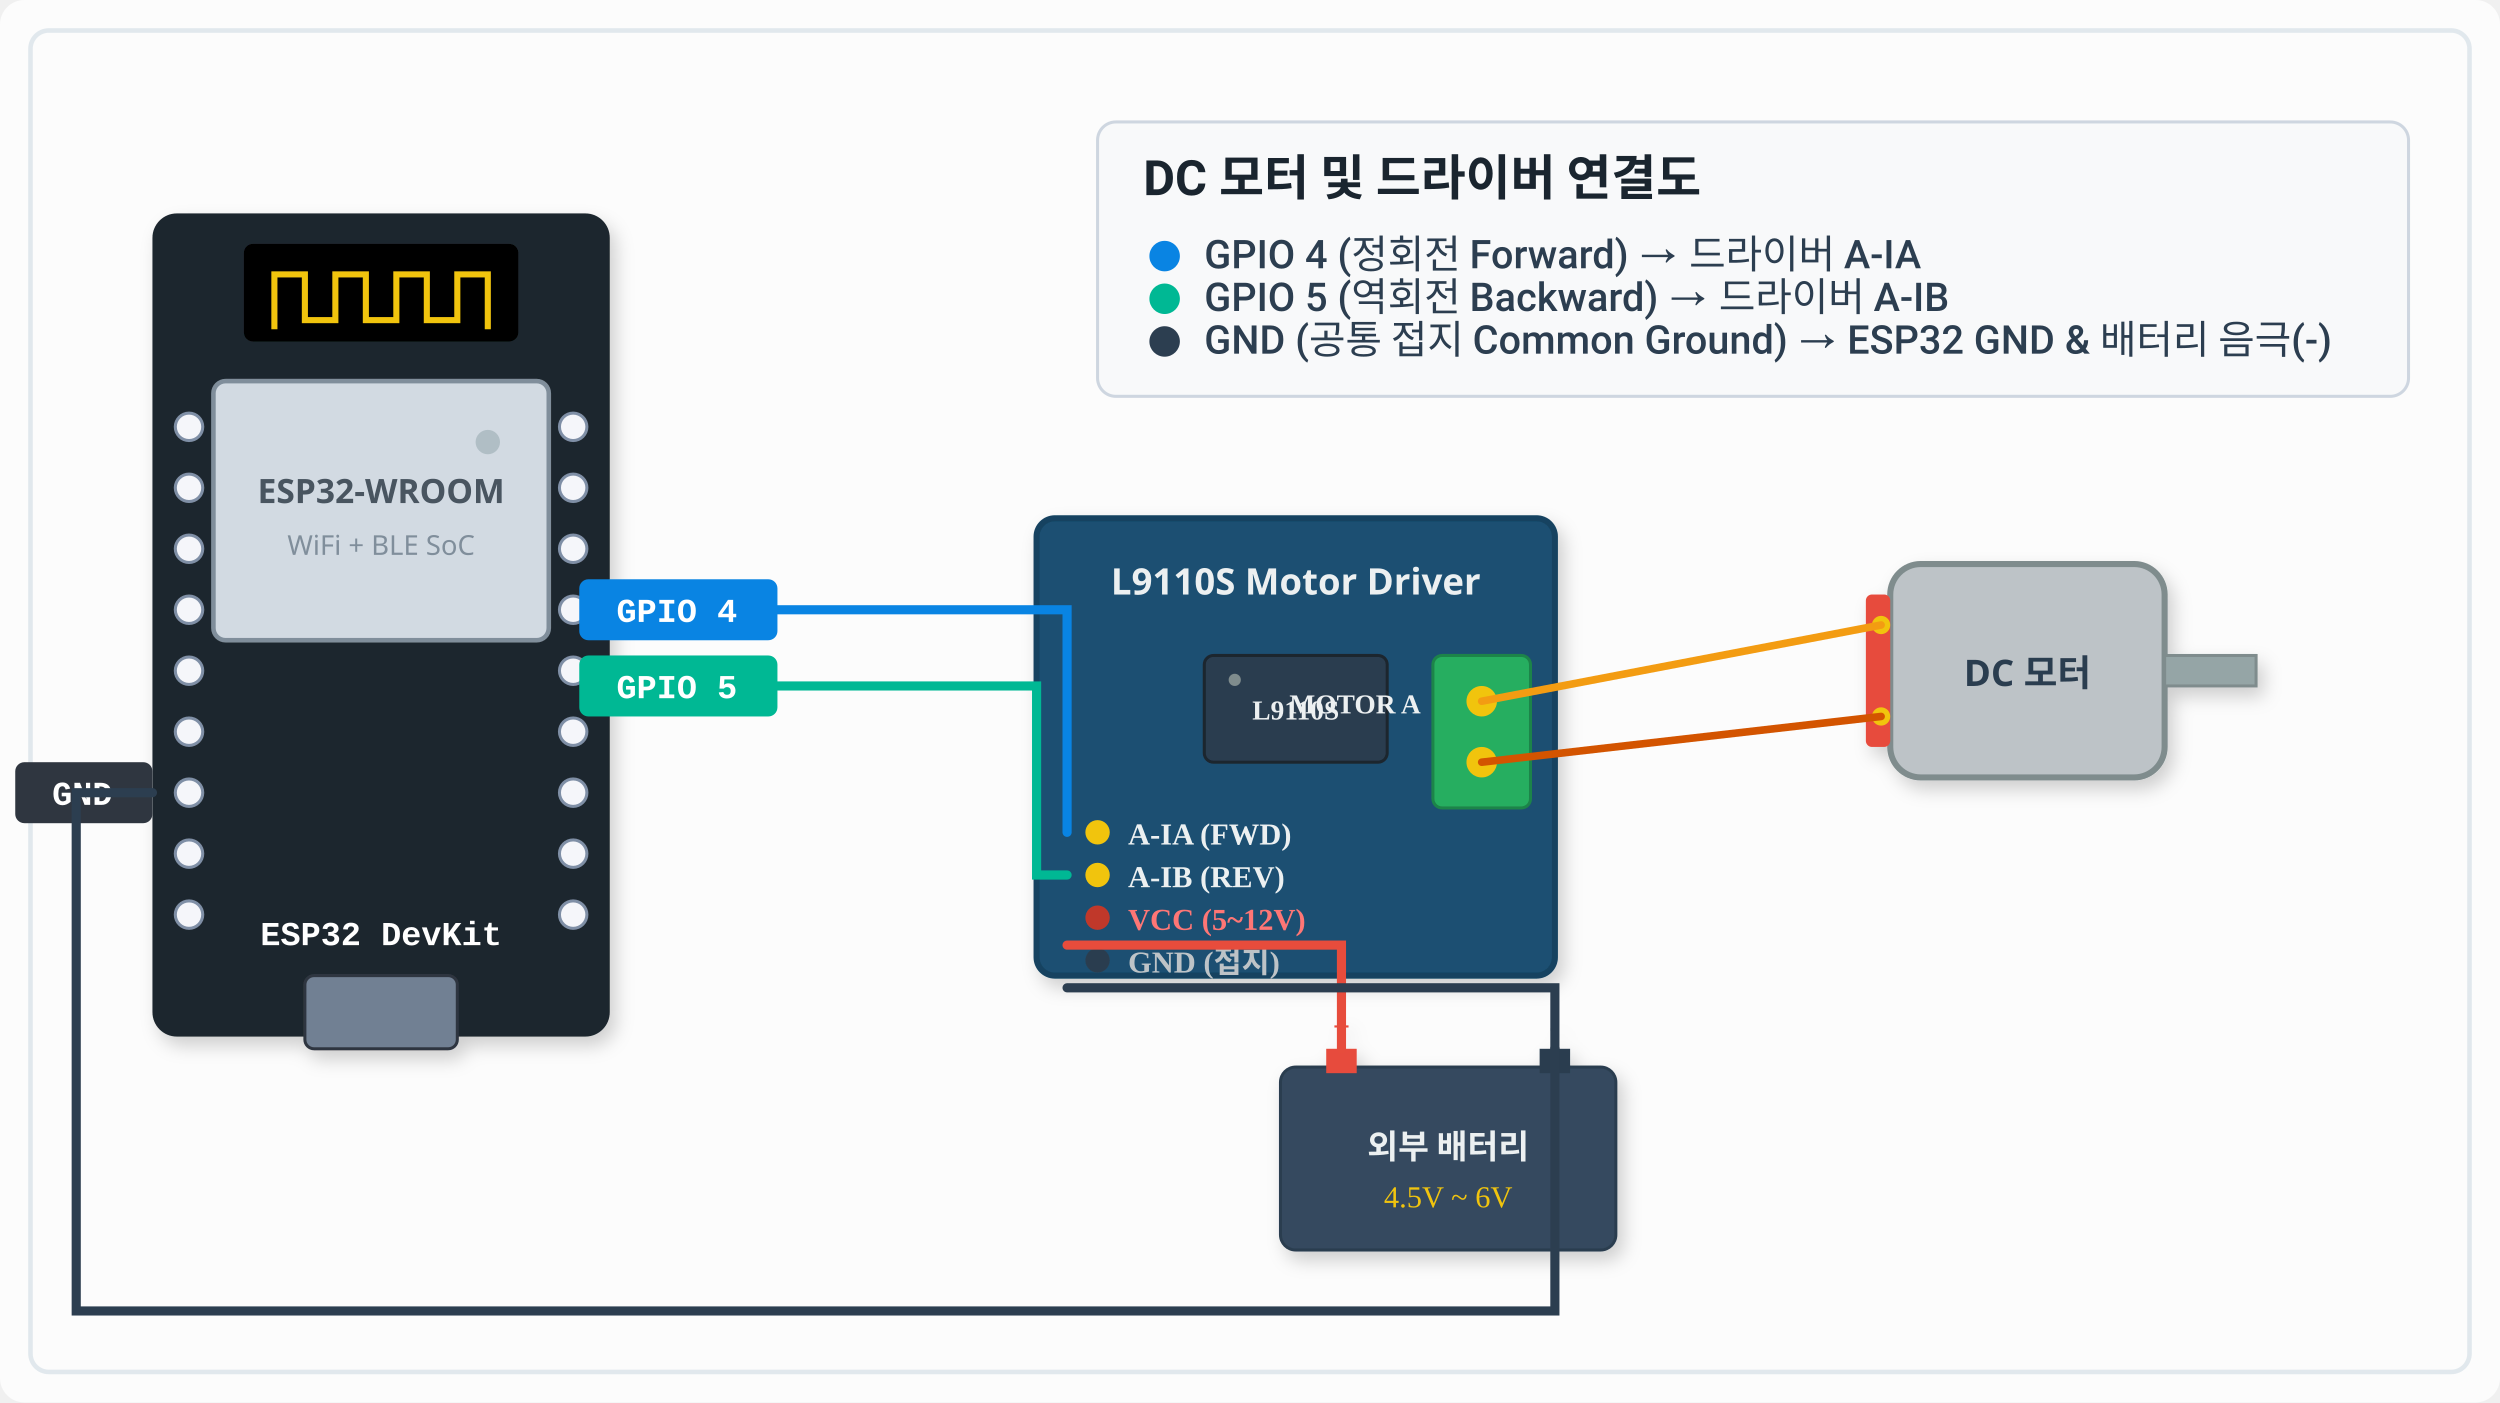
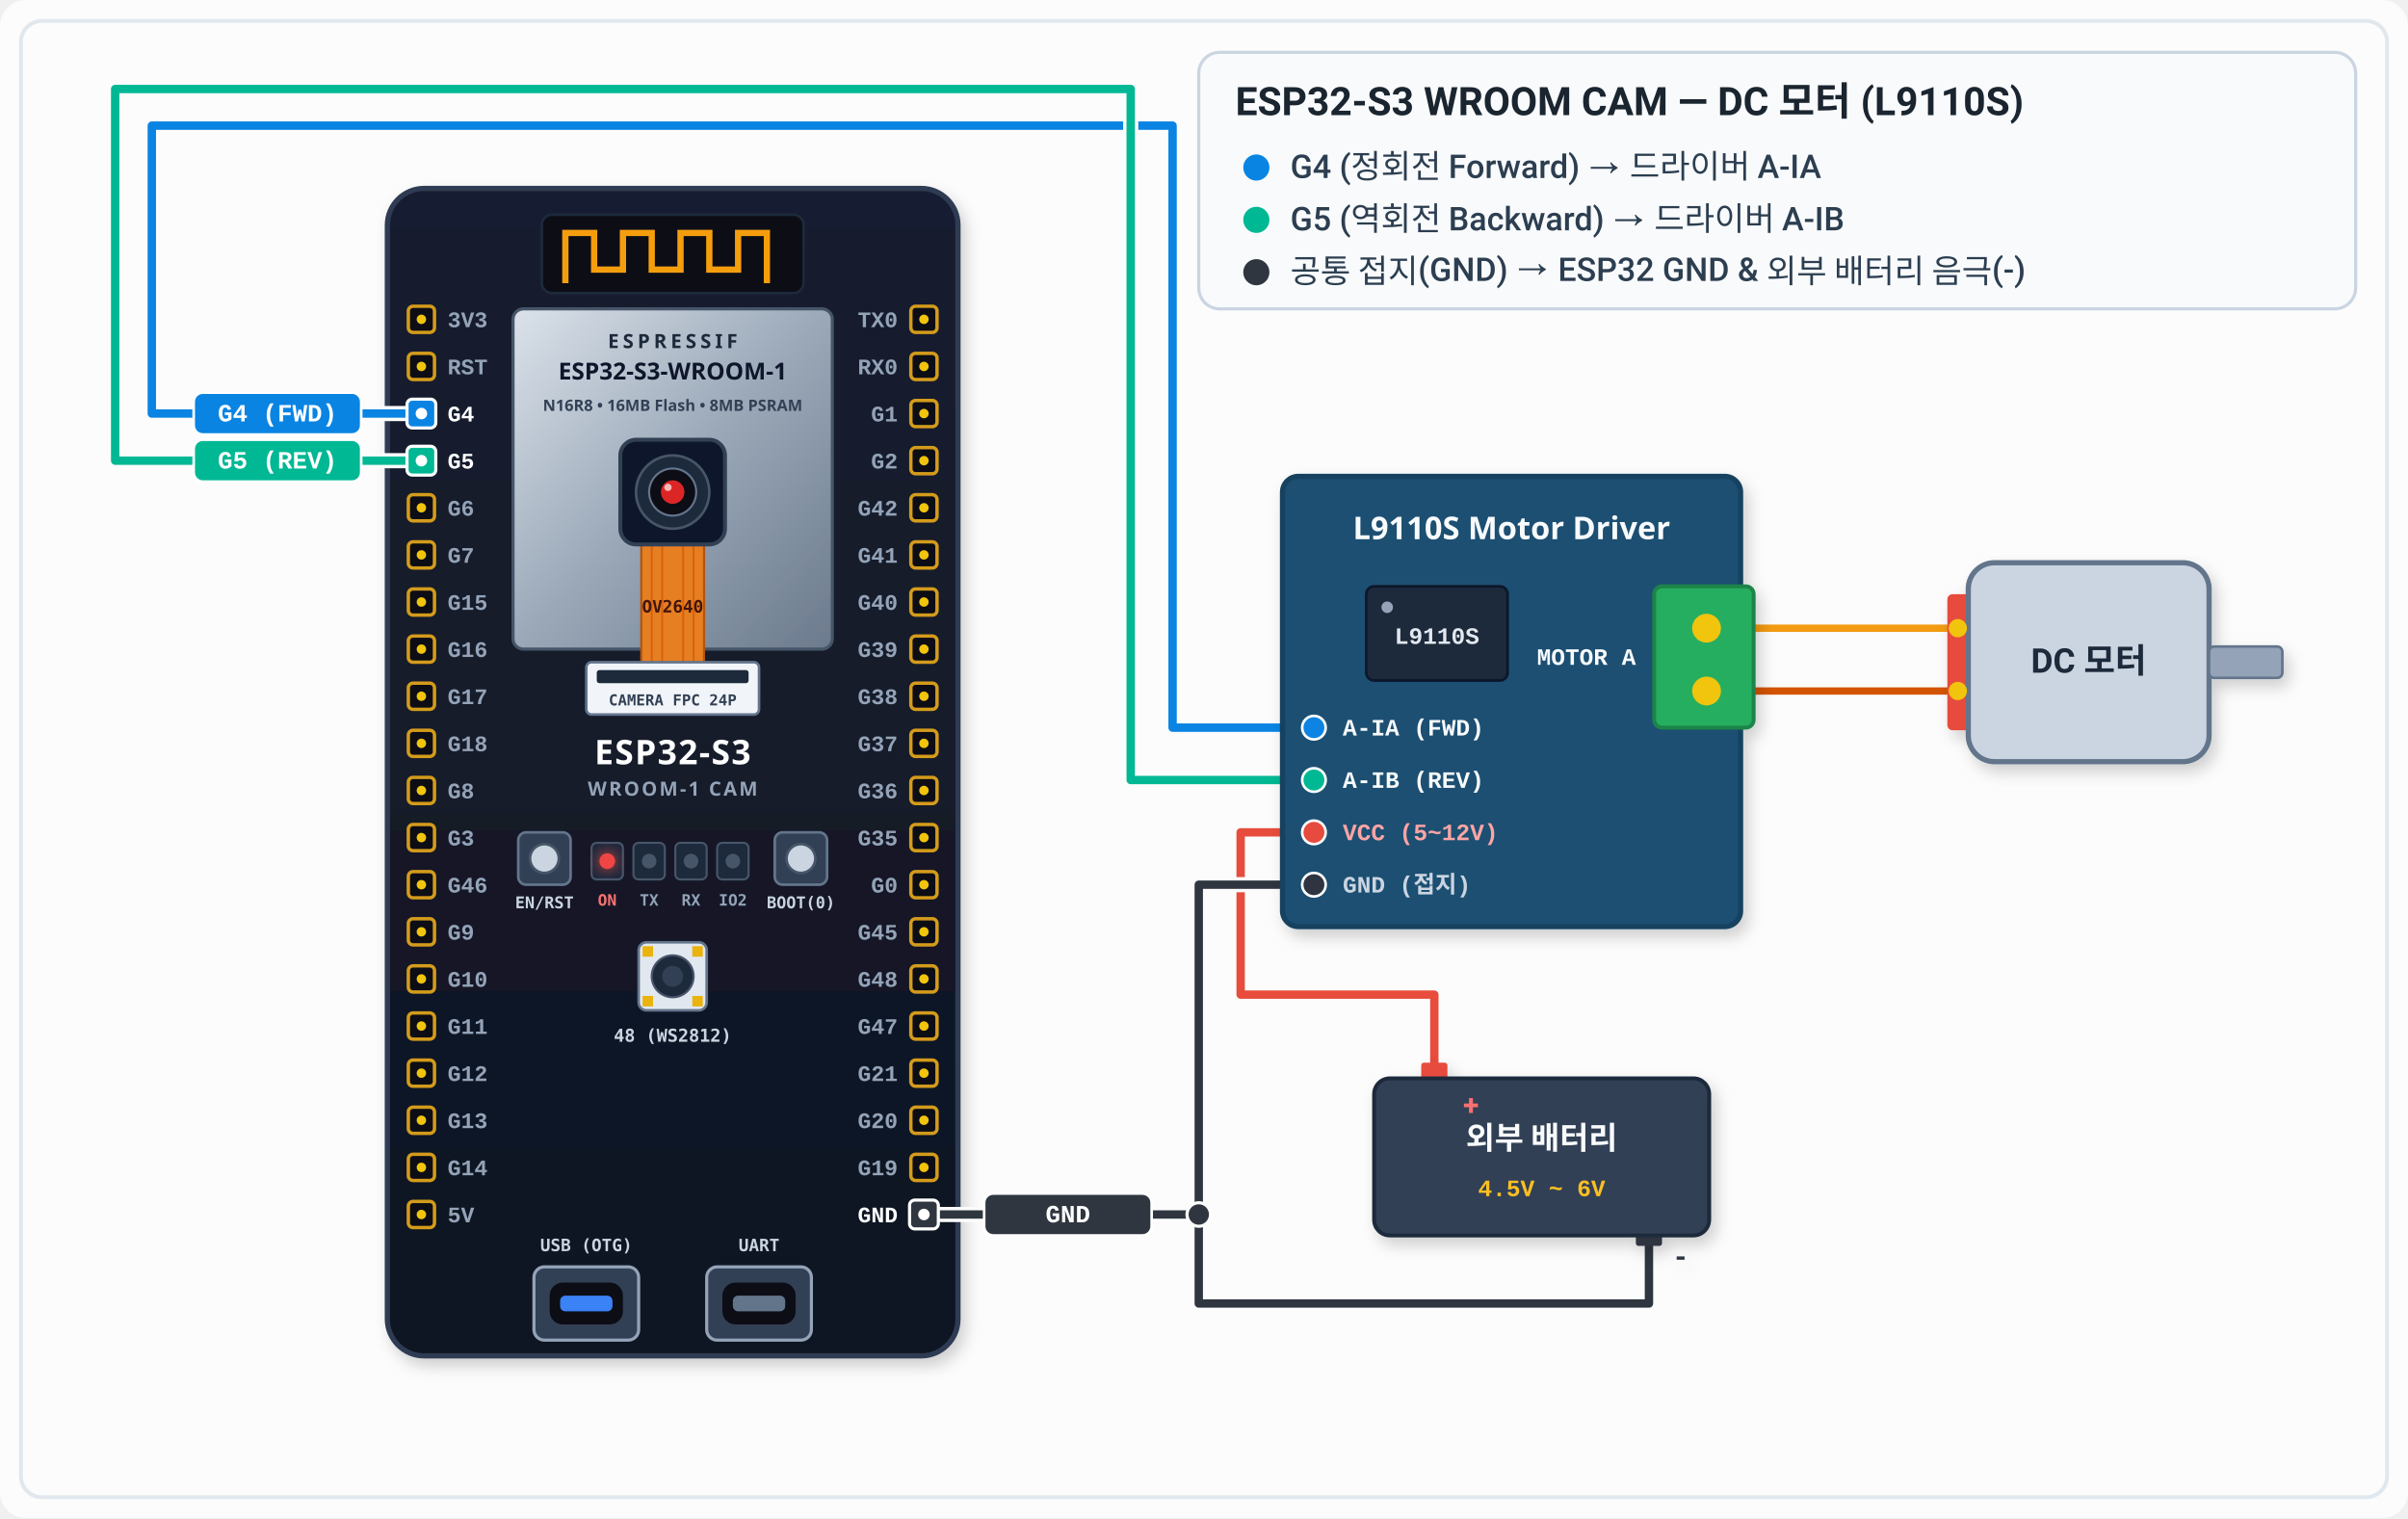
- <svg xmlns="http://www.w3.org/2000/svg" viewBox="0 0 820 460" width="100%" height="100%">
+ <svg xmlns="http://www.w3.org/2000/svg" viewBox="0 0 920 580" width="100%" height="100%">
  <defs>
    <style>
-       .label { font-family: -apple-system, BlinkMacSystemFont, "Segoe UI", Roboto, Helvetica, Arial, sans-serif; font-size: 13px; fill: #2c3e50; font-weight: 500; }
-       .title { font-family: -apple-system, BlinkMacSystemFont, "Segoe UI", Roboto, Helvetica, Arial, sans-serif; font-size: 16px; font-weight: bold; fill: #1a252f; }
-       .pin-label { font-family: "SFMono-Regular", Consolas, "Liberation Mono", Menlo, monospace; font-size: 11px; fill: #ffffff; font-weight: bold; }
+       .label { font-family: -apple-system, BlinkMacSystemFont, "Segoe UI", Roboto, "Malgun Gothic", Helvetica, Arial, sans-serif; font-size: 12.5px; fill: #2c3e50; font-weight: 500; }
+       .title { font-family: -apple-system, BlinkMacSystemFont, "Segoe UI", Roboto, "Malgun Gothic", Helvetica, Arial, sans-serif; font-size: 15px; font-weight: 700; fill: #1a252f; }
+       .comp-title { font-family: -apple-system, BlinkMacSystemFont, "Segoe UI", Roboto, "Malgun Gothic", Helvetica, Arial, sans-serif; font-size: 14px; font-weight: 700; fill: #1e293b; }
+       .pin-silk { font-family: "SFMono-Regular", Consolas, "Liberation Mono", Menlo, monospace; font-size: 8.5px; font-weight: 700; }
+       .pill-text { font-family: "SFMono-Regular", Consolas, "Liberation Mono", Menlo, monospace; font-size: 9.5px; fill: #ffffff; font-weight: 700; }
+       .wire-lbl { font-family: -apple-system, BlinkMacSystemFont, "Segoe UI", Roboto, "Malgun Gothic", Helvetica, Arial, sans-serif; font-size: 11px; font-weight: 700; }
+       .mono-sm { font-family: "SFMono-Regular", Consolas, "Liberation Mono", Menlo, monospace; font-size: 9px; font-weight: 700; }
    </style>
-     <filter id="shadow" x="-5%" y="-5%" width="110%" height="115%" filterUnits="userSpaceOnUse">
+     <linearGradient id="shield-grad" x1="0%" y1="0%" x2="100%" y2="100%">
+       <stop offset="0%" stop-color="#dbe2ea" />
+       <stop offset="50%" stop-color="#9aa8b8" />
+       <stop offset="100%" stop-color="#6b7a8c" />
+     </linearGradient>
+     <linearGradient id="pcb-grad" x1="0%" y1="0%" x2="0%" y2="100%">
+       <stop offset="0%" stop-color="#171f30" />
+       <stop offset="100%" stop-color="#0f1522" />
+     </linearGradient>
+     <filter id="shadow" x="-8%" y="-8%" width="118%" height="120%" filterUnits="objectBoundingBox">
      <feDropShadow dx="2" dy="3" stdDeviation="3" flood-opacity="0.18" />
    </filter>
+     <filter id="red-glow" x="-60%" y="-60%" width="220%" height="220%">
+       <feGaussianBlur stdDeviation="2.5" result="blur" />
+       <feMerge>
+         <feMergeNode in="blur" />
+         <feMergeNode in="SourceGraphic" />
+       </feMerge>
+     </filter>
  </defs>
-   <rect width="100%" height="100%" fill="#fcfcfc" rx="8" />
-   <rect x="10" y="10" width="800" height="440" fill="none" stroke="#e1e8ed" stroke-width="1.5" rx="6" />
-   <g transform="translate(50, 70)" filter="url(#shadow)">
-     <rect width="150" height="270" rx="8" fill="#1e272e" />
-     <rect x="20" y="55" width="110" height="85" rx="4" fill="#d2dae2" stroke="#808e9b" stroke-width="1.5" />
-     <text x="75" y="95" text-anchor="middle" font-family="sans-serif" font-size="11px" font-weight="bold" fill="#485460">ESP32-WROOM</text>
-     <text x="75" y="112" text-anchor="middle" font-family="sans-serif" font-size="9px" fill="#808e9b">WiFi + BLE SoC</text>
-     <circle cx="110" cy="75" r="4" fill="#b0bec5" />
-     <rect x="30" y="10" width="90" height="32" rx="3" fill="#000000" />
-     <path d="M 40 38 L 40 20 L 50 20 L 50 35 L 60 35 L 60 20 L 70 20 L 70 35 L 80 35 L 80 20 L 90 20 L 90 35 L 100 35 L 100 20 L 110 20 L 110 38" fill="none" stroke="#f1c40f" stroke-width="2" />
-     <rect x="50" y="250" width="50" height="24" rx="3" fill="#718093" stroke="#2f3640" stroke-width="1" />
-     <g fill="#f5f6fa" stroke="#7f8fa6">
-       <circle cx="12" cy="70" r="4.5" />
-       <circle cx="12" cy="90" r="4.5" />
-       <circle cx="12" cy="110" r="4.5" />
-       <circle cx="12" cy="130" r="4.5" />
-       <circle cx="12" cy="150" r="4.5" />
-       <circle cx="12" cy="170" r="4.5" />
-       <circle cx="12" cy="190" r="4.5" />
-       <circle cx="12" cy="210" r="4.5" />
-       <circle cx="12" cy="230" r="4.5" />
-       <circle cx="138" cy="70" r="4.5" />
-       <circle cx="138" cy="90" r="4.5" />
-       <circle cx="138" cy="110" r="4.5" />
-       <circle cx="138" cy="130" r="4.5" />
-       <circle cx="138" cy="150" r="4.5" />
-       <circle cx="138" cy="170" r="4.5" />
-       <circle cx="138" cy="190" r="4.5" />
-       <circle cx="138" cy="210" r="4.5" />
-       <circle cx="138" cy="230" r="4.5" />
-     </g>
-     <text x="75" y="240" text-anchor="middle" class="pin-label" fill="#f5cd79">ESP32 DevKit</text>
-   </g>
-   <g transform="translate(190, 190)">
-     <rect width="65" height="20" rx="3" fill="#0984e3" />
-     <text x="32" y="14" text-anchor="middle" class="pin-label">GPIO 4</text>
-   </g>
-   <g transform="translate(190, 215)">
-     <rect width="65" height="20" rx="3" fill="#00b894" />
-     <text x="32" y="14" text-anchor="middle" class="pin-label">GPIO 5</text>
-   </g>
-   <g transform="translate(5, 250)">
-     <rect width="45" height="20" rx="3" fill="#2f3640" />
-     <text x="22" y="14" text-anchor="middle" class="pin-label">GND</text>
-   </g>
-   <g transform="translate(340, 170)" filter="url(#shadow)">
-     <rect width="170" height="150" rx="6" fill="#1b4f72" stroke="#154360" stroke-width="2" />
-     <text x="85" y="25" text-anchor="middle" font-family="sans-serif" font-weight="bold" font-size="12px" fill="#ecf0f1">L9110S Motor Driver</text>
-     <rect x="55" y="45" width="60" height="35" rx="3" fill="#2c3e50" stroke="#1a252f" />
-     <circle cx="65" cy="53" r="2" fill="#7f8c8d" />
-     <text x="85" y="66" text-anchor="middle" font-size="9px" fill="#ecf0f1" font-weight="bold">L9110S</text>
-     <g transform="translate(10, 95)">
-       <circle cx="10" cy="8" r="4" fill="#f1c40f" />
-       <circle cx="10" cy="22" r="4" fill="#f1c40f" />
-       <circle cx="10" cy="36" r="4" fill="#c0392b" />
-       <circle cx="10" cy="50" r="4" fill="#2c3e50" />
-       <text x="20" y="12" font-size="10px" font-weight="bold" fill="#ecf0f1">A-IA (FWD)</text>
-       <text x="20" y="26" font-size="10px" font-weight="bold" fill="#ecf0f1">A-IB (REV)</text>
-       <text x="20" y="40" font-size="10px" font-weight="bold" fill="#ff7675">VCC (5~12V)</text>
-       <text x="20" y="54" font-size="10px" font-weight="bold" fill="#bdc3c7">GND (접지)</text>
-     </g>
-     <g transform="translate(130, 45)">
-       <rect width="32" height="50" rx="3" fill="#27ae60" stroke="#1e8449" />
-       <circle cx="16" cy="15" r="5" fill="#f1c40f" />
-       <circle cx="16" cy="35" r="5" fill="#f1c40f" />
-       <text x="-4" y="19" text-anchor="end" font-size="9px" font-weight="bold" fill="#ecf0f1">MOTOR A</text>
-     </g>
-   </g>
-   <g transform="translate(620, 185)" filter="url(#shadow)">
-     <rect width="90" height="70" rx="10" fill="#bdc3c7" stroke="#7f8c8d" stroke-width="2" />
-     <rect x="-8" y="10" width="8" height="50" rx="2" fill="#e74c3c" />
-     <rect x="90" y="30" width="30" height="10" fill="#95a5a6" stroke="#7f8c8d" />
-     <text x="45" y="40" text-anchor="middle" font-family="sans-serif" font-weight="bold" font-size="12px" fill="#2c3e50">DC 모터</text>
-     <circle cx="-3" cy="20" r="3" fill="#f1c40f" />
-     <circle cx="-3" cy="50" r="3" fill="#f1c40f" />
-   </g>
-   <g transform="translate(420, 350)" filter="url(#shadow)">
-     <rect width="110" height="60" rx="5" fill="#34495e" stroke="#2c3e50" />
-     <text x="55" y="30" text-anchor="middle" font-size="11px" font-weight="bold" fill="#ecf0f1">외부 배터리</text>
-     <text x="55" y="46" text-anchor="middle" font-size="10px" fill="#f1c40f">4.5V ~ 6V</text>
-     <rect x="15" y="-6" width="10" height="8" fill="#e74c3c" />
-     <rect x="85" y="-6" width="10" height="8" fill="#2c3e50" />
-     <text x="20" y="-10" text-anchor="middle" font-size="10px" font-weight="bold" fill="#e74c3c">+</text>
-     <text x="90" y="-10" text-anchor="middle" font-size="10px" font-weight="bold" fill="#2c3e50">-</text>
-   </g>
-   <path d="M 255 200 L 350 200 L 350 273" fill="none" stroke="#0984e3" stroke-width="3" stroke-linecap="round" />
-   <path d="M 255 225 L 340 225 L 340 287 L 350 287" fill="none" stroke="#00b894" stroke-width="3" stroke-linecap="round" />
-   <path d="M 440 344 L 440 310 L 350 310" fill="none" stroke="#e74c3c" stroke-width="3" stroke-linecap="round" />
-   <path d="M 510 344 L 510 324 L 350 324" fill="none" stroke="#2c3e50" stroke-width="3" stroke-linecap="round" />
-   <path d="M 50 260 L 25 260 L 25 430 L 510 430 L 510 344" fill="none" stroke="#2c3e50" stroke-width="3" stroke-linecap="round" />
-   <path d="M 486 230 L 617 205" fill="none" stroke="#f39c12" stroke-width="2.5" stroke-linecap="round" />
-   <path d="M 486 250 L 617 235" fill="none" stroke="#d35400" stroke-width="2.5" stroke-linecap="round" />
-   <g transform="translate(360, 40)">
-     <rect width="430" height="90" rx="6" fill="#f8f9fa" stroke="#ced6e0" stroke-width="1" />
-     <text x="15" y="24" class="title" font-size="14px">DC 모터 및 드라이버 연결도</text>
+   <rect width="100%" height="100%" fill="#fcfcfc" rx="10" />
+   <rect x="8" y="8" width="904" height="564" fill="none" stroke="#e1e8ed" stroke-width="1.5" rx="8" />
+   <g transform="translate(148, 72)" filter="url(#shadow)">
+     <rect width="218" height="446" rx="14" fill="url(#pcb-grad)" stroke="#2d3a52" stroke-width="2" />
+     <rect x="59" y="10" width="100" height="30" rx="4" fill="#090d16" stroke="#1e293b" stroke-width="1" />
+     <path d="M 68 35 L 68 17 L 79 17 L 79 31 L 90 31 L 90 17 L 101 17 L 101 31 L 112 31 L 112 17 L 123 17 L 123 31 L 134 31 L 134 17 L 145 17 L 145 35" fill="none" stroke="#f59e0b" stroke-width="2.4" stroke-linecap="square" stroke-linejoin="miter" />
+     <rect x="48" y="46" width="122" height="130" rx="4" fill="url(#shield-grad)" stroke="#475569" stroke-width="1.2" />
+     <text x="109" y="61" text-anchor="middle" font-family="sans-serif" font-size="7.5px" font-weight="800" letter-spacing="1.5" fill="#1e293b">ESPRESSIF</text>
+     <text x="109" y="73" text-anchor="middle" font-family="sans-serif" font-size="9px" font-weight="800" fill="#0f172a">ESP32-S3-WROOM-1</text>
+     <text x="109" y="85" text-anchor="middle" font-family="sans-serif" font-size="6px" font-weight="600" fill="#334155">N16R8 • 16MB Flash • 8MB PSRAM</text>
+     <rect x="97" y="135" width="24" height="47" fill="#e67e22" stroke="#b45309" stroke-width="0.8" />
+     <line x1="101" y1="136" x2="101" y2="181" stroke="#d35400" stroke-width="0.7" opacity="0.7" />
+     <line x1="105" y1="136" x2="105" y2="181" stroke="#d35400" stroke-width="0.7" opacity="0.7" />
+     <line x1="113" y1="136" x2="113" y2="181" stroke="#d35400" stroke-width="0.7" opacity="0.7" />
+     <line x1="117" y1="136" x2="117" y2="181" stroke="#d35400" stroke-width="0.7" opacity="0.7" />
+     <text x="109" y="162" text-anchor="middle" font-family="monospace" font-size="6.5px" font-weight="700" fill="#431407">OV2640</text>
+     <rect x="89" y="96" width="40" height="40" rx="6" fill="#0f172a" stroke="#334155" stroke-width="1.5" />
+     <circle cx="109" cy="116" r="14" fill="#1e293b" stroke="#475569" stroke-width="1" />
+     <circle cx="109" cy="116" r="9" fill="#090d16" stroke="#64748b" stroke-width="0.8" />
+     <circle cx="109" cy="116" r="4.5" fill="#dc2626" />
+     <circle cx="107.2" cy="114.2" r="1.4" fill="#fecaca" opacity="0.9" />
+     <rect x="76" y="181" width="66" height="20" rx="2" fill="#f1f5f9" stroke="#64748b" stroke-width="1" />
+     <rect x="80" y="184" width="58" height="5" rx="1" fill="#1e293b" />
+     <text x="109" y="197.5" text-anchor="middle" font-family="monospace" font-size="5.8px" font-weight="700" fill="#334155">CAMERA FPC 24P</text>
+     <text x="109" y="220" text-anchor="middle" font-family="sans-serif" font-size="13px" font-weight="800" letter-spacing="0.5" fill="#ffffff">ESP32-S3</text>
+     <text x="109" y="232" text-anchor="middle" font-family="sans-serif" font-size="7.5px" font-weight="700" letter-spacing="0.8" fill="#94a3b8">WROOM-1 CAM</text>
+     <rect x="50" y="246" width="20" height="20" rx="3" fill="#334155" stroke="#64748b" stroke-width="1" />
+     <circle cx="60" cy="256" r="5.5" fill="#cbd5e1" stroke="#475569" stroke-width="1" />
+     <text x="60" y="275" text-anchor="middle" font-family="monospace" font-size="6.2px" font-weight="700" fill="#cbd5e1">EN/RST</text>
+     <rect x="78" y="250" width="12" height="14" rx="2" fill="#1e293b" stroke="#475569" stroke-width="0.8" />
+     <circle cx="84" cy="257" r="3" fill="#ef4444" filter="url(#red-glow)" />
+     <text x="84" y="274" text-anchor="middle" font-family="monospace" font-size="6px" font-weight="700" fill="#f87171">ON</text>
+     <rect x="94" y="250" width="12" height="14" rx="2" fill="#1e293b" stroke="#475569" stroke-width="0.8" />
+     <circle cx="100" cy="257" r="2.8" fill="#475569" />
+     <text x="100" y="274" text-anchor="middle" font-family="monospace" font-size="6px" font-weight="700" fill="#94a3b8">TX</text>
+     <rect x="110" y="250" width="12" height="14" rx="2" fill="#1e293b" stroke="#475569" stroke-width="0.8" />
+     <circle cx="116" cy="257" r="2.8" fill="#475569" />
+     <text x="116" y="274" text-anchor="middle" font-family="monospace" font-size="6px" font-weight="700" fill="#94a3b8">RX</text>
+     <rect x="126" y="250" width="12" height="14" rx="2" fill="#1e293b" stroke="#475569" stroke-width="0.8" />
+     <circle cx="132" cy="257" r="2.8" fill="#475569" />
+     <text x="132" y="274" text-anchor="middle" font-family="monospace" font-size="6px" font-weight="700" fill="#94a3b8">IO2</text>
+     <rect x="148" y="246" width="20" height="20" rx="3" fill="#334155" stroke="#64748b" stroke-width="1" />
+     <circle cx="158" cy="256" r="5.5" fill="#cbd5e1" stroke="#475569" stroke-width="1" />
+     <text x="158" y="275" text-anchor="middle" font-family="monospace" font-size="6.2px" font-weight="700" fill="#cbd5e1">BOOT(0)</text>
+     <rect x="96" y="288" width="26" height="26" rx="3" fill="#e2e8f0" stroke="#64748b" stroke-width="1" />
+     <rect x="97.5" y="289.5" width="4" height="4" fill="#eab308" />
+     <rect x="116.5" y="289.5" width="4" height="4" fill="#eab308" />
+     <rect x="97.5" y="308.5" width="4" height="4" fill="#eab308" />
+     <rect x="116.5" y="308.5" width="4" height="4" fill="#eab308" />
+     <circle cx="109" cy="301" r="8" fill="#1e293b" stroke="#475569" stroke-width="0.8" />
+     <circle cx="109" cy="301" r="4" fill="#334155" />
+     <text x="109" y="326" text-anchor="middle" font-family="monospace" font-size="6.8px" font-weight="700" fill="#cbd5e1">48 (WS2812)</text>
+     <text x="76" y="406" text-anchor="middle" font-family="monospace" font-size="6.5px" font-weight="700" fill="#cbd5e1">USB (OTG)</text>
+     <rect x="56" y="412" width="40" height="28" rx="4" fill="#334155" stroke="#94a3b8" stroke-width="1.2" />
+     <rect x="62" y="418" width="28" height="16" rx="5" fill="#090d16" />
+     <rect x="66" y="423" width="20" height="6" rx="2" fill="#3b82f6" />
+     <text x="142" y="406" text-anchor="middle" font-family="monospace" font-size="6.5px" font-weight="700" fill="#cbd5e1">UART</text>
+     <rect x="122" y="412" width="40" height="28" rx="4" fill="#334155" stroke="#94a3b8" stroke-width="1.2" />
+     <rect x="128" y="418" width="28" height="16" rx="5" fill="#090d16" />
+     <rect x="132" y="423" width="20" height="6" rx="2" fill="#64748b" />
+     <rect x="8" y="45" width="10" height="10" rx="1.8" fill="#0b0f17" stroke="#d49b1a" stroke-width="1.3" />
+     <circle cx="13" cy="50" r="1.8" fill="#f1c40f" />
+     <text x="23" y="53" text-anchor="start" class="pin-silk" fill="#94a3b8">3V3</text>
+     <rect x="8" y="63" width="10" height="10" rx="1.8" fill="#0b0f17" stroke="#d49b1a" stroke-width="1.3" />
+     <circle cx="13" cy="68" r="1.8" fill="#f1c40f" />
+     <text x="23" y="71" text-anchor="start" class="pin-silk" fill="#94a3b8">RST</text>
+     <rect x="8" y="81" width="10" height="10" rx="1.8" fill="#0b0f17" stroke="#d49b1a" stroke-width="1.3" />
+     <circle cx="13" cy="86" r="1.8" fill="#f1c40f" />
+     <text x="23" y="89" text-anchor="start" class="pin-silk" fill="#ffffff">G4</text>
+     <rect x="8" y="99" width="10" height="10" rx="1.8" fill="#0b0f17" stroke="#d49b1a" stroke-width="1.3" />
+     <circle cx="13" cy="104" r="1.8" fill="#f1c40f" />
+     <text x="23" y="107" text-anchor="start" class="pin-silk" fill="#ffffff">G5</text>
+     <rect x="8" y="117" width="10" height="10" rx="1.8" fill="#0b0f17" stroke="#d49b1a" stroke-width="1.3" />
+     <circle cx="13" cy="122" r="1.8" fill="#f1c40f" />
+     <text x="23" y="125" text-anchor="start" class="pin-silk" fill="#94a3b8">G6</text>
+     <rect x="8" y="135" width="10" height="10" rx="1.8" fill="#0b0f17" stroke="#d49b1a" stroke-width="1.3" />
+     <circle cx="13" cy="140" r="1.8" fill="#f1c40f" />
+     <text x="23" y="143" text-anchor="start" class="pin-silk" fill="#94a3b8">G7</text>
+     <rect x="8" y="153" width="10" height="10" rx="1.8" fill="#0b0f17" stroke="#d49b1a" stroke-width="1.3" />
+     <circle cx="13" cy="158" r="1.8" fill="#f1c40f" />
+     <text x="23" y="161" text-anchor="start" class="pin-silk" fill="#94a3b8">G15</text>
+     <rect x="8" y="171" width="10" height="10" rx="1.8" fill="#0b0f17" stroke="#d49b1a" stroke-width="1.3" />
+     <circle cx="13" cy="176" r="1.8" fill="#f1c40f" />
+     <text x="23" y="179" text-anchor="start" class="pin-silk" fill="#94a3b8">G16</text>
+     <rect x="8" y="189" width="10" height="10" rx="1.8" fill="#0b0f17" stroke="#d49b1a" stroke-width="1.3" />
+     <circle cx="13" cy="194" r="1.8" fill="#f1c40f" />
+     <text x="23" y="197" text-anchor="start" class="pin-silk" fill="#94a3b8">G17</text>
+     <rect x="8" y="207" width="10" height="10" rx="1.8" fill="#0b0f17" stroke="#d49b1a" stroke-width="1.3" />
+     <circle cx="13" cy="212" r="1.8" fill="#f1c40f" />
+     <text x="23" y="215" text-anchor="start" class="pin-silk" fill="#94a3b8">G18</text>
+     <rect x="8" y="225" width="10" height="10" rx="1.8" fill="#0b0f17" stroke="#d49b1a" stroke-width="1.3" />
+     <circle cx="13" cy="230" r="1.8" fill="#f1c40f" />
+     <text x="23" y="233" text-anchor="start" class="pin-silk" fill="#94a3b8">G8</text>
+     <rect x="8" y="243" width="10" height="10" rx="1.8" fill="#0b0f17" stroke="#d49b1a" stroke-width="1.3" />
+     <circle cx="13" cy="248" r="1.8" fill="#f1c40f" />
+     <text x="23" y="251" text-anchor="start" class="pin-silk" fill="#94a3b8">G3</text>
+     <rect x="8" y="261" width="10" height="10" rx="1.8" fill="#0b0f17" stroke="#d49b1a" stroke-width="1.3" />
+     <circle cx="13" cy="266" r="1.8" fill="#f1c40f" />
+     <text x="23" y="269" text-anchor="start" class="pin-silk" fill="#94a3b8">G46</text>
+     <rect x="8" y="279" width="10" height="10" rx="1.8" fill="#0b0f17" stroke="#d49b1a" stroke-width="1.3" />
+     <circle cx="13" cy="284" r="1.8" fill="#f1c40f" />
+     <text x="23" y="287" text-anchor="start" class="pin-silk" fill="#94a3b8">G9</text>
+     <rect x="8" y="297" width="10" height="10" rx="1.8" fill="#0b0f17" stroke="#d49b1a" stroke-width="1.3" />
+     <circle cx="13" cy="302" r="1.8" fill="#f1c40f" />
+     <text x="23" y="305" text-anchor="start" class="pin-silk" fill="#94a3b8">G10</text>
+     <rect x="8" y="315" width="10" height="10" rx="1.8" fill="#0b0f17" stroke="#d49b1a" stroke-width="1.3" />
+     <circle cx="13" cy="320" r="1.8" fill="#f1c40f" />
+     <text x="23" y="323" text-anchor="start" class="pin-silk" fill="#94a3b8">G11</text>
+     <rect x="8" y="333" width="10" height="10" rx="1.8" fill="#0b0f17" stroke="#d49b1a" stroke-width="1.3" />
+     <circle cx="13" cy="338" r="1.8" fill="#f1c40f" />
+     <text x="23" y="341" text-anchor="start" class="pin-silk" fill="#94a3b8">G12</text>
+     <rect x="8" y="351" width="10" height="10" rx="1.8" fill="#0b0f17" stroke="#d49b1a" stroke-width="1.3" />
+     <circle cx="13" cy="356" r="1.8" fill="#f1c40f" />
+     <text x="23" y="359" text-anchor="start" class="pin-silk" fill="#94a3b8">G13</text>
+     <rect x="8" y="369" width="10" height="10" rx="1.8" fill="#0b0f17" stroke="#d49b1a" stroke-width="1.3" />
+     <circle cx="13" cy="374" r="1.8" fill="#f1c40f" />
+     <text x="23" y="377" text-anchor="start" class="pin-silk" fill="#94a3b8">G14</text>
+     <rect x="8" y="387" width="10" height="10" rx="1.8" fill="#0b0f17" stroke="#d49b1a" stroke-width="1.3" />
+     <circle cx="13" cy="392" r="1.8" fill="#f1c40f" />
+     <text x="23" y="395" text-anchor="start" class="pin-silk" fill="#94a3b8">5V</text>
+     <rect x="200" y="45" width="10" height="10" rx="1.8" fill="#0b0f17" stroke="#d49b1a" stroke-width="1.3" />
+     <circle cx="205" cy="50" r="1.8" fill="#f1c40f" />
+     <text x="195" y="53" text-anchor="end" class="pin-silk" fill="#94a3b8">TX0</text>
+     <rect x="200" y="63" width="10" height="10" rx="1.8" fill="#0b0f17" stroke="#d49b1a" stroke-width="1.3" />
+     <circle cx="205" cy="68" r="1.8" fill="#f1c40f" />
+     <text x="195" y="71" text-anchor="end" class="pin-silk" fill="#94a3b8">RX0</text>
+     <rect x="200" y="81" width="10" height="10" rx="1.8" fill="#0b0f17" stroke="#d49b1a" stroke-width="1.3" />
+     <circle cx="205" cy="86" r="1.8" fill="#f1c40f" />
+     <text x="195" y="89" text-anchor="end" class="pin-silk" fill="#94a3b8">G1</text>
+     <rect x="200" y="99" width="10" height="10" rx="1.8" fill="#0b0f17" stroke="#d49b1a" stroke-width="1.3" />
+     <circle cx="205" cy="104" r="1.8" fill="#f1c40f" />
+     <text x="195" y="107" text-anchor="end" class="pin-silk" fill="#94a3b8">G2</text>
+     <rect x="200" y="117" width="10" height="10" rx="1.8" fill="#0b0f17" stroke="#d49b1a" stroke-width="1.3" />
+     <circle cx="205" cy="122" r="1.8" fill="#f1c40f" />
+     <text x="195" y="125" text-anchor="end" class="pin-silk" fill="#94a3b8">G42</text>
+     <rect x="200" y="135" width="10" height="10" rx="1.8" fill="#0b0f17" stroke="#d49b1a" stroke-width="1.3" />
+     <circle cx="205" cy="140" r="1.8" fill="#f1c40f" />
+     <text x="195" y="143" text-anchor="end" class="pin-silk" fill="#94a3b8">G41</text>
+     <rect x="200" y="153" width="10" height="10" rx="1.8" fill="#0b0f17" stroke="#d49b1a" stroke-width="1.3" />
+     <circle cx="205" cy="158" r="1.8" fill="#f1c40f" />
+     <text x="195" y="161" text-anchor="end" class="pin-silk" fill="#94a3b8">G40</text>
+     <rect x="200" y="171" width="10" height="10" rx="1.8" fill="#0b0f17" stroke="#d49b1a" stroke-width="1.3" />
+     <circle cx="205" cy="176" r="1.8" fill="#f1c40f" />
+     <text x="195" y="179" text-anchor="end" class="pin-silk" fill="#94a3b8">G39</text>
+     <rect x="200" y="189" width="10" height="10" rx="1.8" fill="#0b0f17" stroke="#d49b1a" stroke-width="1.3" />
+     <circle cx="205" cy="194" r="1.8" fill="#f1c40f" />
+     <text x="195" y="197" text-anchor="end" class="pin-silk" fill="#94a3b8">G38</text>
+     <rect x="200" y="207" width="10" height="10" rx="1.8" fill="#0b0f17" stroke="#d49b1a" stroke-width="1.3" />
+     <circle cx="205" cy="212" r="1.8" fill="#f1c40f" />
+     <text x="195" y="215" text-anchor="end" class="pin-silk" fill="#94a3b8">G37</text>
+     <rect x="200" y="225" width="10" height="10" rx="1.8" fill="#0b0f17" stroke="#d49b1a" stroke-width="1.3" />
+     <circle cx="205" cy="230" r="1.8" fill="#f1c40f" />
+     <text x="195" y="233" text-anchor="end" class="pin-silk" fill="#94a3b8">G36</text>
+     <rect x="200" y="243" width="10" height="10" rx="1.8" fill="#0b0f17" stroke="#d49b1a" stroke-width="1.3" />
+     <circle cx="205" cy="248" r="1.8" fill="#f1c40f" />
+     <text x="195" y="251" text-anchor="end" class="pin-silk" fill="#94a3b8">G35</text>
+     <rect x="200" y="261" width="10" height="10" rx="1.8" fill="#0b0f17" stroke="#d49b1a" stroke-width="1.3" />
+     <circle cx="205" cy="266" r="1.8" fill="#f1c40f" />
+     <text x="195" y="269" text-anchor="end" class="pin-silk" fill="#94a3b8">G0</text>
+     <rect x="200" y="279" width="10" height="10" rx="1.8" fill="#0b0f17" stroke="#d49b1a" stroke-width="1.3" />
+     <circle cx="205" cy="284" r="1.8" fill="#f1c40f" />
+     <text x="195" y="287" text-anchor="end" class="pin-silk" fill="#94a3b8">G45</text>
+     <rect x="200" y="297" width="10" height="10" rx="1.8" fill="#0b0f17" stroke="#d49b1a" stroke-width="1.3" />
+     <circle cx="205" cy="302" r="1.8" fill="#f1c40f" />
+     <text x="195" y="305" text-anchor="end" class="pin-silk" fill="#94a3b8">G48</text>
+     <rect x="200" y="315" width="10" height="10" rx="1.8" fill="#0b0f17" stroke="#d49b1a" stroke-width="1.3" />
+     <circle cx="205" cy="320" r="1.8" fill="#f1c40f" />
+     <text x="195" y="323" text-anchor="end" class="pin-silk" fill="#94a3b8">G47</text>
+     <rect x="200" y="333" width="10" height="10" rx="1.8" fill="#0b0f17" stroke="#d49b1a" stroke-width="1.3" />
+     <circle cx="205" cy="338" r="1.8" fill="#f1c40f" />
+     <text x="195" y="341" text-anchor="end" class="pin-silk" fill="#94a3b8">G21</text>
+     <rect x="200" y="351" width="10" height="10" rx="1.8" fill="#0b0f17" stroke="#d49b1a" stroke-width="1.3" />
+     <circle cx="205" cy="356" r="1.8" fill="#f1c40f" />
+     <text x="195" y="359" text-anchor="end" class="pin-silk" fill="#94a3b8">G20</text>
+     <rect x="200" y="369" width="10" height="10" rx="1.8" fill="#0b0f17" stroke="#d49b1a" stroke-width="1.3" />
+     <circle cx="205" cy="374" r="1.8" fill="#f1c40f" />
+     <text x="195" y="377" text-anchor="end" class="pin-silk" fill="#94a3b8">G19</text>
+     <rect x="200" y="387" width="10" height="10" rx="1.8" fill="#0b0f17" stroke="#d49b1a" stroke-width="1.3" />
+     <circle cx="205" cy="392" r="1.8" fill="#f1c40f" />
+     <text x="195" y="395" text-anchor="end" class="pin-silk" fill="#ffffff">GND</text>
+   </g>
+   <g>
+     <path d="M 161 158 L 58 158 L 58 48 L 448 48 L 448 278 L 502 278" fill="none" stroke="#fcfcfc" stroke-width="5.8" stroke-linecap="round" stroke-linejoin="round" />
+     <path d="M 161 158 L 58 158 L 58 48 L 448 48 L 448 278 L 502 278" fill="none" stroke="#0984e3" stroke-width="3.2" stroke-linecap="round" stroke-linejoin="round" />
+     <path d="M 161 176 L 44 176 L 44 34 L 432 34 L 432 298 L 502 298" fill="none" stroke="#fcfcfc" stroke-width="5.8" stroke-linecap="round" stroke-linejoin="round" />
+     <path d="M 161 176 L 44 176 L 44 34 L 432 34 L 432 298 L 502 298" fill="none" stroke="#00b894" stroke-width="3.2" stroke-linecap="round" stroke-linejoin="round" />
+     <path d="M 548 408 L 548 380 L 474 380 L 474 318 L 502 318" fill="none" stroke="#fcfcfc" stroke-width="5.8" stroke-linecap="round" stroke-linejoin="round" />
+     <path d="M 548 408 L 548 380 L 474 380 L 474 318 L 502 318" fill="none" stroke="#e74c3c" stroke-width="3.2" stroke-linecap="round" stroke-linejoin="round" />
+     <path d="M 353 464 L 458 464 L 458 338 L 502 338" fill="none" stroke="#fcfcfc" stroke-width="5.8" stroke-linecap="round" stroke-linejoin="round" />
+     <path d="M 353 464 L 458 464 L 458 338 L 502 338" fill="none" stroke="#2f3640" stroke-width="3.2" stroke-linecap="round" stroke-linejoin="round" />
+     <path d="M 458 464 L 458 498 L 630 498 L 630 472" fill="none" stroke="#fcfcfc" stroke-width="5.8" stroke-linecap="round" stroke-linejoin="round" />
+     <path d="M 458 464 L 458 498 L 630 498 L 630 472" fill="none" stroke="#2f3640" stroke-width="3.2" stroke-linecap="round" stroke-linejoin="round" />
+     <path d="M 652 240 L 748 240" fill="none" stroke="#fcfcfc" stroke-width="5.4" stroke-linecap="round" stroke-linejoin="round" />
+     <path d="M 652 240 L 748 240" fill="none" stroke="#f39c12" stroke-width="2.8" stroke-linecap="round" stroke-linejoin="round" />
+     <path d="M 652 264 L 748 264" fill="none" stroke="#fcfcfc" stroke-width="5.4" stroke-linecap="round" stroke-linejoin="round" />
+     <path d="M 652 264 L 748 264" fill="none" stroke="#d35400" stroke-width="2.8" stroke-linecap="round" stroke-linejoin="round" />
+   </g>
+   <circle cx="458" cy="464" r="4.5" fill="#2f3640" stroke="#fcfcfc" stroke-width="1.2" />
+   <rect x="155.5" y="152.5" width="11" height="11" rx="2" fill="#0984e3" stroke="#ffffff" stroke-width="1.2" />
+   <circle cx="161" cy="158" r="2.2" fill="#ffffff" />
+   <g transform="translate(74, 150)">
+     <rect width="64" height="16" rx="3.5" fill="#0984e3" stroke="#ffffff" stroke-width="1" />
+     <text x="32" y="11" text-anchor="middle" class="pill-text">G4 (FWD)</text>
+   </g>
+   <rect x="155.5" y="170.5" width="11" height="11" rx="2" fill="#00b894" stroke="#ffffff" stroke-width="1.2" />
+   <circle cx="161" cy="176" r="2.2" fill="#ffffff" />
+   <g transform="translate(74, 168)">
+     <rect width="64" height="16" rx="3.5" fill="#00b894" stroke="#ffffff" stroke-width="1" />
+     <text x="32" y="11" text-anchor="middle" class="pill-text">G5 (REV)</text>
+   </g>
+   <rect x="347.5" y="458.5" width="11" height="11" rx="2" fill="#2f3640" stroke="#ffffff" stroke-width="1.2" />
+   <circle cx="353" cy="464" r="2.2" fill="#ffffff" />
+   <g transform="translate(376, 456)">
+     <rect width="64" height="16" rx="3.5" fill="#2f3640" stroke="#ffffff" stroke-width="1" />
+     <text x="32" y="11" text-anchor="middle" class="pill-text">GND</text>
+   </g>
+   <g transform="translate(490, 182)" filter="url(#shadow)">
+     <rect width="175" height="172" rx="6" fill="#1b4f72" stroke="#154360" stroke-width="2" />
+     <text x="87.5" y="24" text-anchor="middle" font-family="sans-serif" font-weight="800" font-size="12px" fill="#f8fafc">L9110S Motor Driver</text>
+     <rect x="32" y="42" width="54" height="36" rx="3" fill="#1e293b" stroke="#0f172a" />
+     <circle cx="40" cy="50" r="2.2" fill="#94a3b8" />
+     <text x="59" y="64" text-anchor="middle" class="mono-sm" fill="#e2e8f0">L9110S</text>
+     <rect x="142" y="42" width="38" height="54" rx="3" fill="#27ae60" stroke="#1e8449" stroke-width="1.5" />
+     <circle cx="162" cy="58" r="5.5" fill="#f1c40f" />
+     <circle cx="162" cy="82" r="5.5" fill="#f1c40f" />
+     <text x="135" y="72" text-anchor="end" class="mono-sm" fill="#f8fafc">MOTOR A</text>
+     <circle cx="12" cy="96" r="4.5" fill="#0984e3" stroke="#ffffff" stroke-width="1" />
+     <text x="23" y="99" class="mono-sm" fill="#f8fafc">A-IA (FWD)</text>
+     <circle cx="12" cy="116" r="4.5" fill="#00b894" stroke="#ffffff" stroke-width="1" />
+     <text x="23" y="119" class="mono-sm" fill="#f8fafc">A-IB (REV)</text>
+     <circle cx="12" cy="136" r="4.5" fill="#e74c3c" stroke="#ffffff" stroke-width="1" />
+     <text x="23" y="139" class="mono-sm" fill="#fca5a5">VCC (5~12V)</text>
+     <circle cx="12" cy="156" r="4.5" fill="#2f3640" stroke="#ffffff" stroke-width="1" />
+     <text x="23" y="159" class="mono-sm" fill="#cbd5e1">GND (접지)</text>
+   </g>
+   <g transform="translate(752, 215)" filter="url(#shadow)">
+     <rect x="-8" y="12" width="10" height="52" rx="2" fill="#e74c3c" />
+     <rect width="92" height="76" rx="10" fill="#cbd5e1" stroke="#64748b" stroke-width="2" />
+     <rect x="92" y="32" width="28" height="12" rx="2" fill="#94a3b8" stroke="#64748b" />
+     <circle cx="-4" cy="25" r="3.5" fill="#f1c40f" />
+     <circle cx="-4" cy="49" r="3.5" fill="#f1c40f" />
+     <text x="46" y="42" text-anchor="middle" class="comp-title" style="font-size:13px;">DC 모터</text>
+   </g>
+   <g transform="translate(525, 412)" filter="url(#shadow)">
+     <rect x="18" y="-6" width="10" height="8" rx="1" fill="#e74c3c" />
+     <rect x="100" y="56" width="10" height="8" rx="1" fill="#2f3640" />
+     <rect width="128" height="60" rx="6" fill="#334155" stroke="#1e293b" stroke-width="1.5" />
+     <text x="64" y="27" text-anchor="middle" class="wire-lbl" style="font-size:12px;" fill="#f8fafc">외부 배터리</text>
+     <text x="64" y="45" text-anchor="middle" class="mono-sm" fill="#fbbf24">4.5V ~ 6V</text>
+     <text x="34" y="14" class="wire-lbl" fill="#f87171">+</text>
+     <text x="115" y="72" class="wire-lbl" fill="#2f3640">-</text>
+   </g>
+   <g transform="translate(458, 20)">
+     <rect width="442" height="98" rx="8" fill="#f8fafc" stroke="#cbd5e1" stroke-width="1.2" />
+     <text x="14" y="24" class="title">ESP32-S3 WROOM CAM — DC 모터 (L9110S)</text>
    <circle cx="22" cy="44" r="5" fill="#0984e3" />
-     <text x="35" y="48" class="label" font-size="11.5px">GPIO 4 (정회전 Forward) → 드라이버 A-IA</text>
-     <circle cx="22" cy="58" r="5" fill="#00b894" />
-     <text x="35" y="62" class="label" font-size="11.5px">GPIO 5 (역회전 Backward) → 드라이버 A-IB</text>
-     <circle cx="22" cy="72" r="5" fill="#2c3e50" />
-     <text x="35" y="76" class="label" font-size="11.5px">GND (공통 접지 Common Ground) → ESP32 GND &amp; 배터리 음극(-)</text>
+     <text x="35" y="48" class="label">G4 (정회전 Forward) → 드라이버 A-IA</text>
+     <circle cx="22" cy="64" r="5" fill="#00b894" />
+     <text x="35" y="68" class="label">G5 (역회전 Backward) → 드라이버 A-IB</text>
+     <circle cx="22" cy="84" r="5" fill="#2f3640" />
+     <text x="35" y="88" class="label">공통 접지(GND) → ESP32 GND &amp; 외부 배터리 음극(-)</text>
  </g>
</svg>
